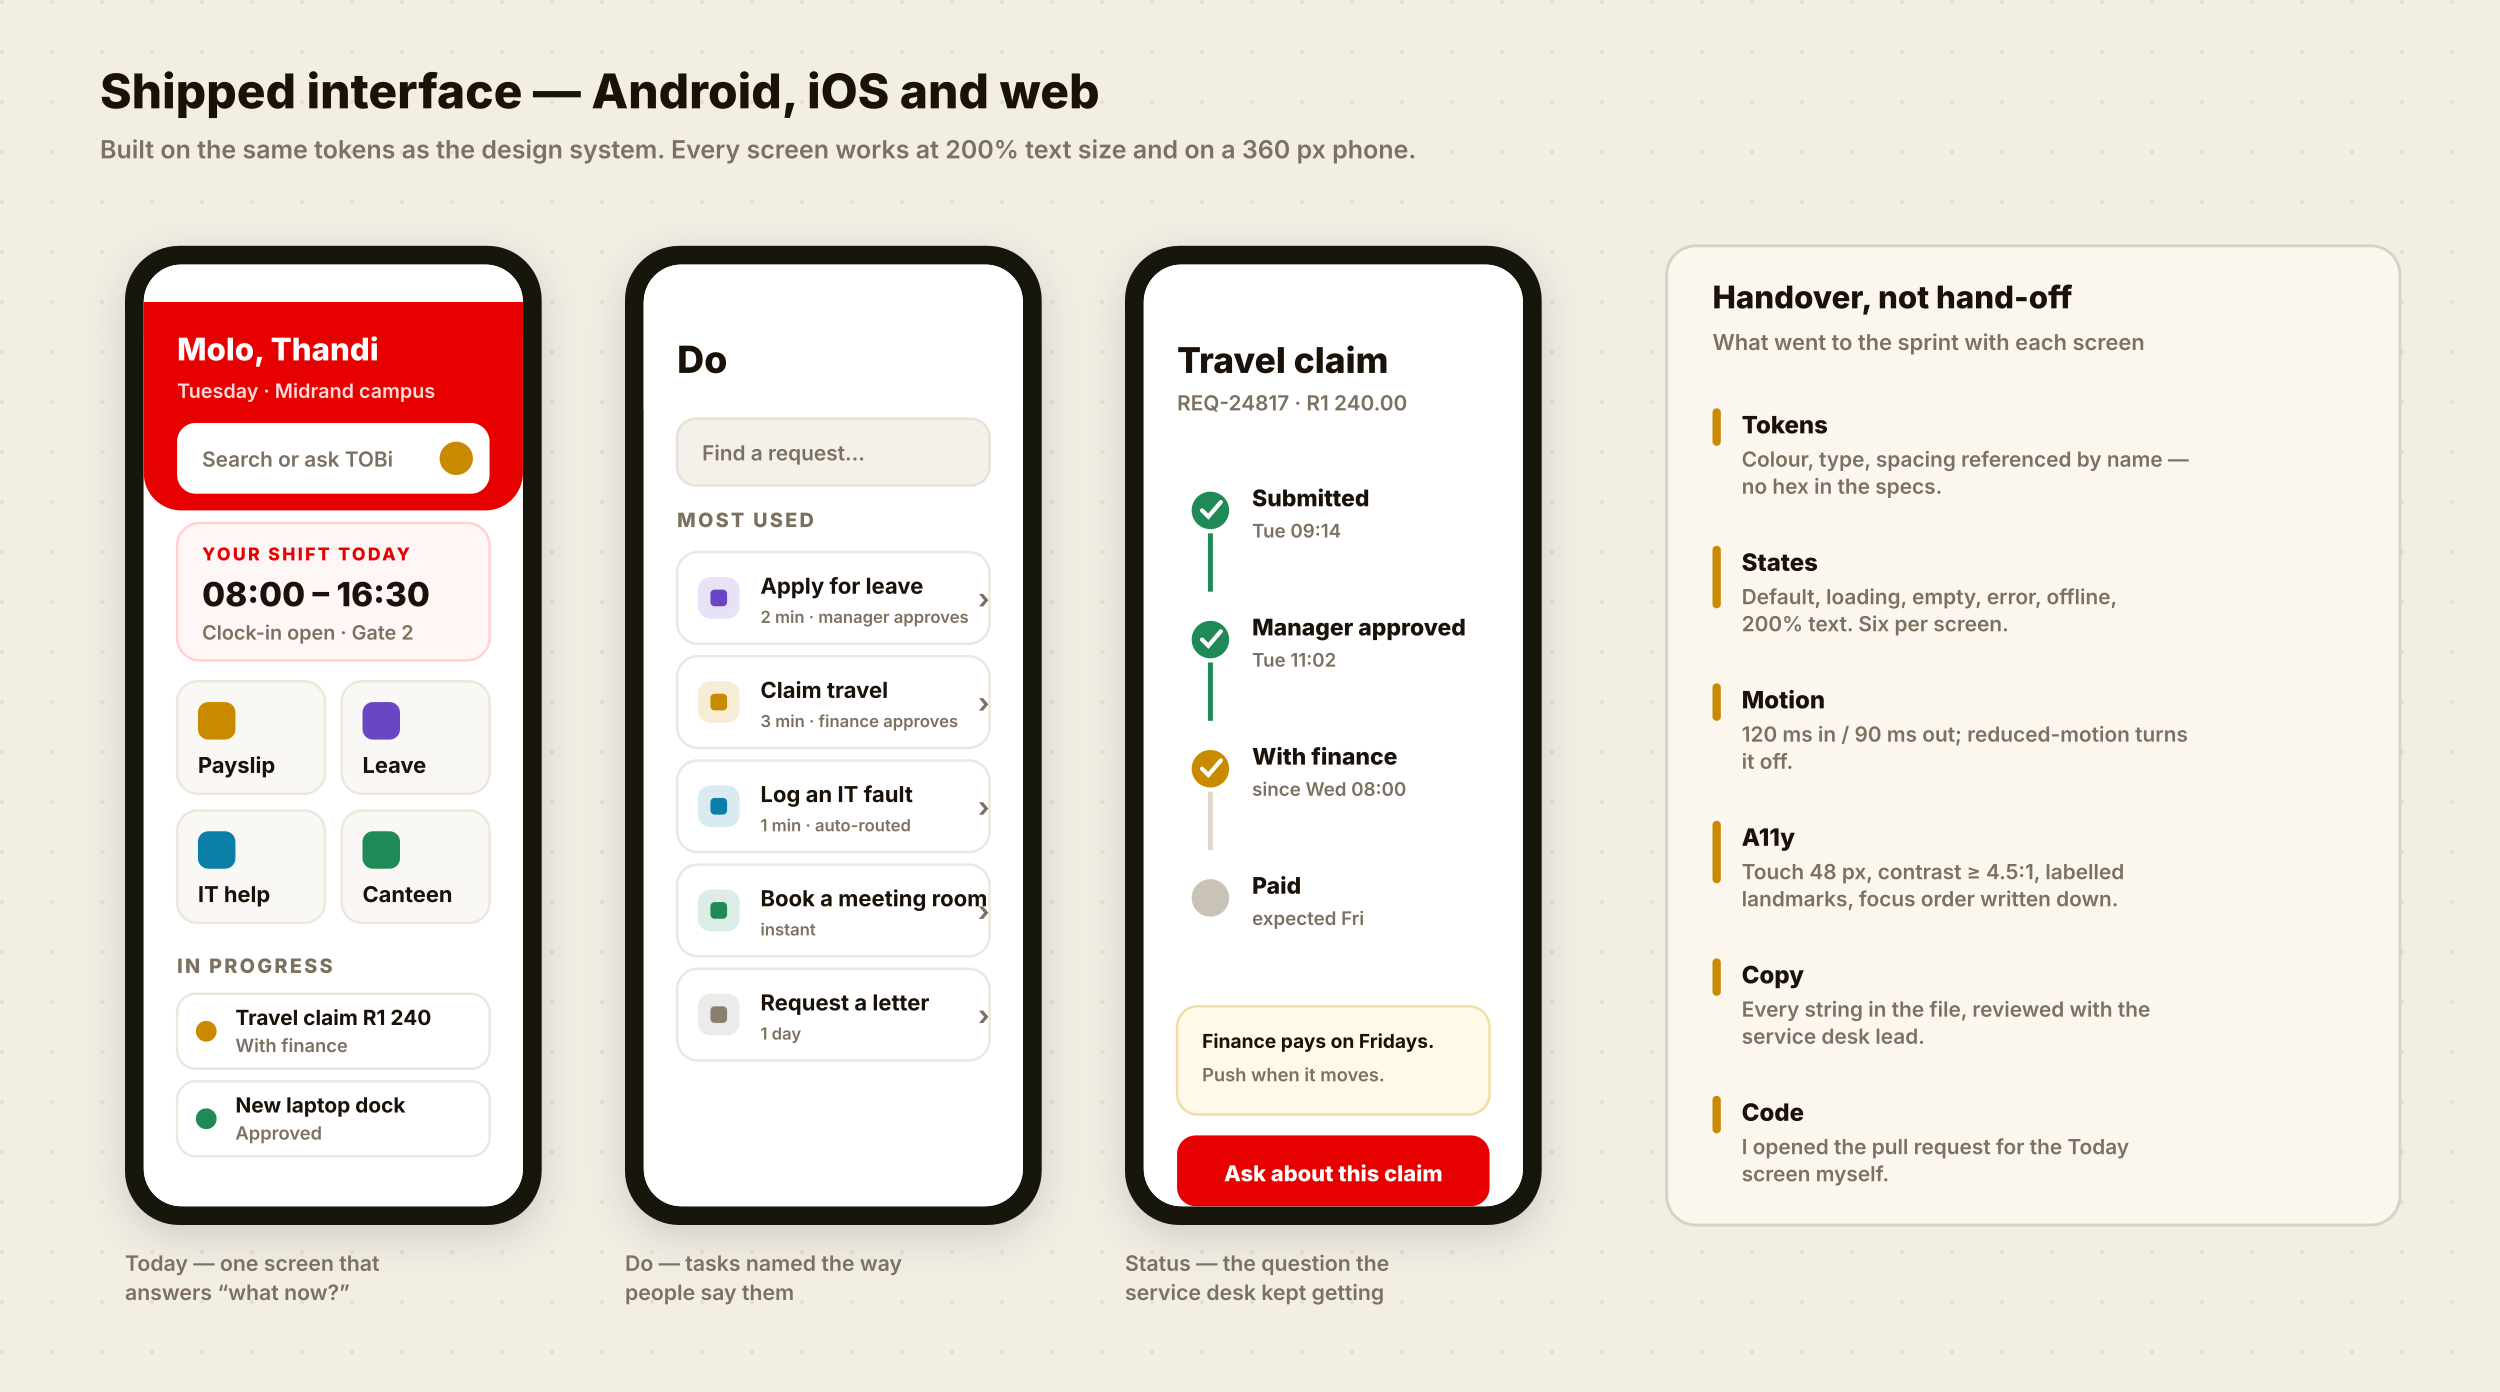
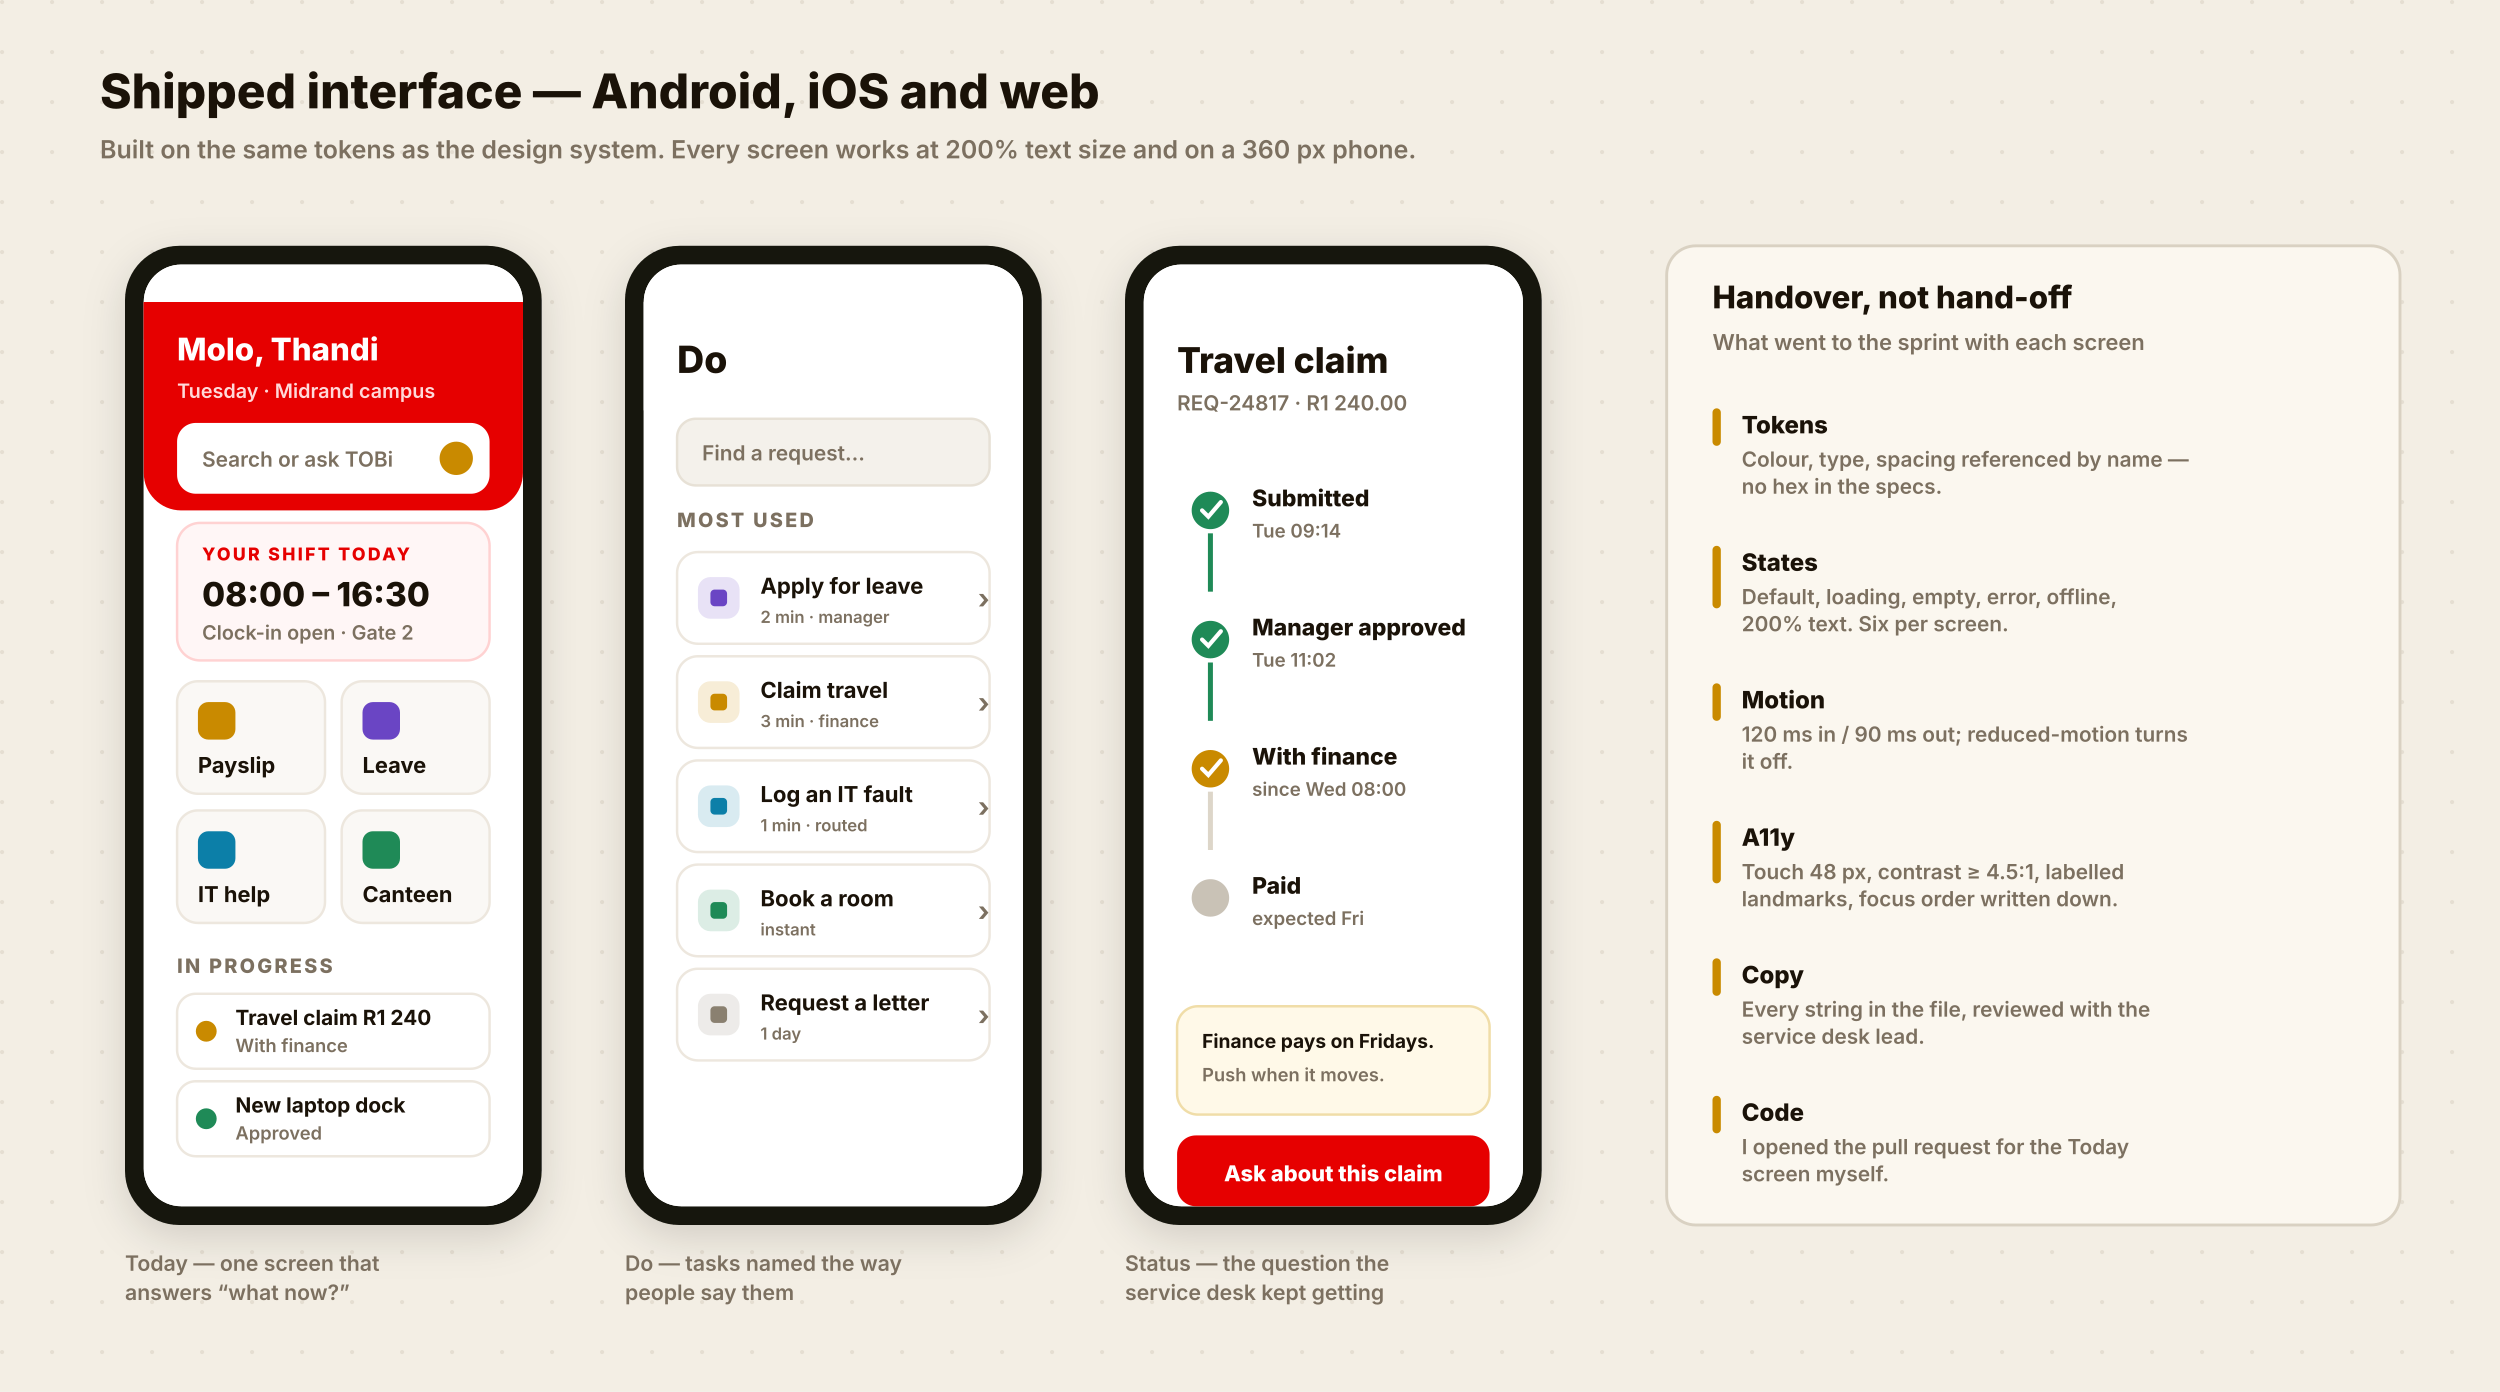
<svg xmlns="http://www.w3.org/2000/svg" viewBox="0 0 1200 668" width="1200" height="668" role="img" font-family="Inter, 'Helvetica Neue', Arial, sans-serif">
  <defs>
    <pattern id="dots" width="24" height="24" patternUnits="userSpaceOnUse">
      <circle cx="1" cy="1" r="1" fill="#D9D1C2" opacity=".55" />
    </pattern>
    <filter id="sh" x="-20%" y="-20%" width="140%" height="140%">
      <feDropShadow dx="0" dy="2" stdDeviation="3" flood-color="#1A1208" flood-opacity=".10" />
    </filter>
    <filter id="sh2" x="-20%" y="-20%" width="140%" height="140%">
      <feDropShadow dx="0" dy="6" stdDeviation="10" flood-color="#1A1208" flood-opacity=".14" />
    </filter>
  </defs>
  <rect width="1200" height="668" fill="#F3EEE4" />
  <rect width="1200" height="668" fill="url(#dots)" />
  <text x="48" y="52" font-size="23" fill="#1A1208" font-weight="800" text-anchor="start" font-family="Inter, 'Helvetica Neue', Arial, sans-serif" letter-spacing="0" opacity="1">Shipped interface — Android, iOS and web</text>
  <text x="48" y="76" font-size="12" fill="#7C7060" font-weight="600" text-anchor="start" font-family="Inter, 'Helvetica Neue', Arial, sans-serif" letter-spacing="0" opacity="1">Built on the same tokens as the design system. Every screen works at 200% text size and on a 360 px phone.</text>
  <g filter="url(#sh2)">
    <rect x="60" y="118" width="200" height="470" rx="26" fill="#17140F" />
  </g>
  <rect x="69" y="127" width="182" height="452" rx="18" fill="#FFFFFF" />
  <rect x="138.0" y="133" width="44" height="5" rx="2.5" fill="#E7E2D8" />
  <rect x="69" y="127" width="182" height="452" rx="18" fill="#FFFFFF" />
  <path d="M69 145 h182 v82 a18 18 0 0 1 -18 18 h-146 a18 18 0 0 1 -18 -18 Z" fill="#E60000" />
  <rect x="69" y="145" width="182" height="18" fill="#E60000" />
  <text x="85" y="173" font-size="15" fill="#FFF" font-weight="800" text-anchor="start" font-family="Inter, 'Helvetica Neue', Arial, sans-serif" letter-spacing="0" opacity="1">Molo, Thandi</text>
  <text x="85" y="191" font-size="9.5" fill="#FFD9D9" font-weight="600" text-anchor="start" font-family="Inter, 'Helvetica Neue', Arial, sans-serif" letter-spacing="0" opacity="1">Tuesday · Midrand campus</text>
  <rect x="85" y="203" width="150" height="34" rx="9" fill="#FFFFFF" stroke="none" stroke-width="0" />
  <text x="97" y="224" font-size="10" fill="#7C7060" font-weight="600" text-anchor="start" font-family="Inter, 'Helvetica Neue', Arial, sans-serif" letter-spacing="0" opacity="1">Search or ask TOBi</text>
  <circle cx="219" cy="220" r="8" fill="#C98A00" />
  <rect x="85" y="251" width="150" height="66" rx="11" fill="#FFF6F6" stroke="#FFD2D2" stroke-width="1.2" />
  <text x="97" y="269" font-size="8.5" fill="#E60000" font-weight="800" text-anchor="start" font-family="Inter, 'Helvetica Neue', Arial, sans-serif" letter-spacing="1.1" opacity="1">YOUR SHIFT TODAY</text>
  <text x="97" y="291" font-size="16" fill="#1A1208" font-weight="800" text-anchor="start" font-family="Inter, 'Helvetica Neue', Arial, sans-serif" letter-spacing="0" opacity="1">08:00 – 16:30</text>
  <text x="97" y="307" font-size="9.5" fill="#7C7060" font-weight="600" text-anchor="start" font-family="Inter, 'Helvetica Neue', Arial, sans-serif" letter-spacing="0" opacity="1">Clock-in open · Gate 2</text>
  <rect x="85.0" y="327" width="71.0" height="54" rx="10" fill="#FAF8F5" stroke="#EDE7DE" stroke-width="1.2" />
  <rect x="95.0" y="337" width="18" height="18" rx="5" fill="#C98A00" />
  <text x="95.0" y="371" font-size="10.5" fill="#1A1208" font-weight="700" text-anchor="start" font-family="Inter, 'Helvetica Neue', Arial, sans-serif" letter-spacing="0" opacity="1">Payslip</text>
  <rect x="164.0" y="327" width="71.0" height="54" rx="10" fill="#FAF8F5" stroke="#EDE7DE" stroke-width="1.2" />
  <rect x="174.0" y="337" width="18" height="18" rx="5" fill="#6A45C4" />
  <text x="174.0" y="371" font-size="10.5" fill="#1A1208" font-weight="700" text-anchor="start" font-family="Inter, 'Helvetica Neue', Arial, sans-serif" letter-spacing="0" opacity="1">Leave</text>
  <rect x="85.0" y="389" width="71.0" height="54" rx="10" fill="#FAF8F5" stroke="#EDE7DE" stroke-width="1.2" />
  <rect x="95.0" y="399" width="18" height="18" rx="5" fill="#0C7FA8" />
  <text x="95.0" y="433" font-size="10.5" fill="#1A1208" font-weight="700" text-anchor="start" font-family="Inter, 'Helvetica Neue', Arial, sans-serif" letter-spacing="0" opacity="1">IT help</text>
  <rect x="164.0" y="389" width="71.0" height="54" rx="10" fill="#FAF8F5" stroke="#EDE7DE" stroke-width="1.2" />
  <rect x="174.0" y="399" width="18" height="18" rx="5" fill="#1F8A57" />
  <text x="174.0" y="433" font-size="10.5" fill="#1A1208" font-weight="700" text-anchor="start" font-family="Inter, 'Helvetica Neue', Arial, sans-serif" letter-spacing="0" opacity="1">Canteen</text>
  <text x="85" y="467" font-size="9.5" fill="#7C7060" font-weight="800" text-anchor="start" font-family="Inter, 'Helvetica Neue', Arial, sans-serif" letter-spacing="1.1" opacity="1">IN PROGRESS</text>
  <rect x="85" y="477" width="150" height="36" rx="9" fill="#FFFFFF" stroke="#EDE7DE" stroke-width="1.2" />
  <circle cx="99" cy="495" r="5" fill="#C98A00" />
  <text x="113" y="492" font-size="10" fill="#1A1208" font-weight="700" text-anchor="start" font-family="Inter, 'Helvetica Neue', Arial, sans-serif" letter-spacing="0" opacity="1">Travel claim R1 240</text>
  <text x="113" y="505" font-size="8.8" fill="#7C7060" font-weight="600" text-anchor="start" font-family="Inter, 'Helvetica Neue', Arial, sans-serif" letter-spacing="0" opacity="1">With finance</text>
  <rect x="85" y="519" width="150" height="36" rx="9" fill="#FFFFFF" stroke="#EDE7DE" stroke-width="1.2" />
  <circle cx="99" cy="537" r="5" fill="#1F8A57" />
  <text x="113" y="534" font-size="10" fill="#1A1208" font-weight="700" text-anchor="start" font-family="Inter, 'Helvetica Neue', Arial, sans-serif" letter-spacing="0" opacity="1">New laptop dock</text>
  <text x="113" y="547" font-size="8.8" fill="#7C7060" font-weight="600" text-anchor="start" font-family="Inter, 'Helvetica Neue', Arial, sans-serif" letter-spacing="0" opacity="1">Approved</text>
  <text x="60" y="610" font-size="10.2" fill="#7C7060" font-weight="600" text-anchor="start" font-family="Inter, 'Helvetica Neue', Arial, sans-serif" letter-spacing="0" opacity="1">Today — one screen that</text>
  <text x="60" y="624" font-size="10.2" fill="#7C7060" font-weight="600" text-anchor="start" font-family="Inter, 'Helvetica Neue', Arial, sans-serif" letter-spacing="0" opacity="1">answers “what now?”</text>
  <g filter="url(#sh2)">
    <rect x="300" y="118" width="200" height="470" rx="26" fill="#17140F" />
  </g>
  <rect x="309" y="127" width="182" height="452" rx="18" fill="#FFFFFF" />
  <rect x="378.0" y="133" width="44" height="5" rx="2.5" fill="#E7E2D8" />
  <rect x="309" y="127" width="182" height="452" rx="18" fill="#FFFFFF" />
  <rect x="309" y="145" width="182" height="52" fill="#FFFFFF" />
  <text x="325" y="179" font-size="18" fill="#1A1208" font-weight="800" text-anchor="start" font-family="Inter, 'Helvetica Neue', Arial, sans-serif" letter-spacing="0" opacity="1">Do</text>
  <rect x="325" y="201" width="150" height="32" rx="9" fill="#F4F1EB" stroke="#E7E1D6" stroke-width="1.2" />
  <text x="337" y="221" font-size="10" fill="#7C7060" font-weight="600" text-anchor="start" font-family="Inter, 'Helvetica Neue', Arial, sans-serif" letter-spacing="0" opacity="1">Find a request…</text>
  <text x="325" y="253" font-size="9.5" fill="#7C7060" font-weight="800" text-anchor="start" font-family="Inter, 'Helvetica Neue', Arial, sans-serif" letter-spacing="1.1" opacity="1">MOST USED</text>
  <rect x="325" y="265" width="150" height="44" rx="10" fill="#FFFFFF" stroke="#EDE7DE" stroke-width="1.2" />
  <rect x="335" y="277" width="20" height="20" rx="6" fill="#6A45C4" opacity=".16" />
  <rect x="341" y="283" width="8" height="8" rx="2" fill="#6A45C4" />
  <text x="365" y="285" font-size="10.6" fill="#1A1208" font-weight="700" text-anchor="start" font-family="Inter, 'Helvetica Neue', Arial, sans-serif" letter-spacing="0" opacity="1">Apply for leave</text>
-   <text x="365" y="299" font-size="8.0" fill="#7C7060" font-weight="600" text-anchor="start" font-family="Inter, 'Helvetica Neue', Arial, sans-serif" letter-spacing="0" opacity="1">2 min · manager approves</text>
+   <text x="365" y="299" font-size="8.0" fill="#7C7060" font-weight="600" text-anchor="start" font-family="Inter, 'Helvetica Neue', Arial, sans-serif" letter-spacing="0" opacity="1">2 min · manager</text>
  <text x="475" y="292" font-size="13" fill="#7C7060" font-weight="700" text-anchor="end" font-family="Inter, 'Helvetica Neue', Arial, sans-serif" letter-spacing="0" opacity="1">›</text>
  <rect x="325" y="315" width="150" height="44" rx="10" fill="#FFFFFF" stroke="#EDE7DE" stroke-width="1.2" />
  <rect x="335" y="327" width="20" height="20" rx="6" fill="#C98A00" opacity=".16" />
  <rect x="341" y="333" width="8" height="8" rx="2" fill="#C98A00" />
  <text x="365" y="335" font-size="10.6" fill="#1A1208" font-weight="700" text-anchor="start" font-family="Inter, 'Helvetica Neue', Arial, sans-serif" letter-spacing="0" opacity="1">Claim travel</text>
-   <text x="365" y="349" font-size="8.0" fill="#7C7060" font-weight="600" text-anchor="start" font-family="Inter, 'Helvetica Neue', Arial, sans-serif" letter-spacing="0" opacity="1">3 min · finance approves</text>
+   <text x="365" y="349" font-size="8.0" fill="#7C7060" font-weight="600" text-anchor="start" font-family="Inter, 'Helvetica Neue', Arial, sans-serif" letter-spacing="0" opacity="1">3 min · finance</text>
  <text x="475" y="342" font-size="13" fill="#7C7060" font-weight="700" text-anchor="end" font-family="Inter, 'Helvetica Neue', Arial, sans-serif" letter-spacing="0" opacity="1">›</text>
  <rect x="325" y="365" width="150" height="44" rx="10" fill="#FFFFFF" stroke="#EDE7DE" stroke-width="1.2" />
  <rect x="335" y="377" width="20" height="20" rx="6" fill="#0C7FA8" opacity=".16" />
  <rect x="341" y="383" width="8" height="8" rx="2" fill="#0C7FA8" />
  <text x="365" y="385" font-size="10.6" fill="#1A1208" font-weight="700" text-anchor="start" font-family="Inter, 'Helvetica Neue', Arial, sans-serif" letter-spacing="0" opacity="1">Log an IT fault</text>
-   <text x="365" y="399" font-size="8.0" fill="#7C7060" font-weight="600" text-anchor="start" font-family="Inter, 'Helvetica Neue', Arial, sans-serif" letter-spacing="0" opacity="1">1 min · auto-routed</text>
+   <text x="365" y="399" font-size="8.0" fill="#7C7060" font-weight="600" text-anchor="start" font-family="Inter, 'Helvetica Neue', Arial, sans-serif" letter-spacing="0" opacity="1">1 min · routed</text>
  <text x="475" y="392" font-size="13" fill="#7C7060" font-weight="700" text-anchor="end" font-family="Inter, 'Helvetica Neue', Arial, sans-serif" letter-spacing="0" opacity="1">›</text>
  <rect x="325" y="415" width="150" height="44" rx="10" fill="#FFFFFF" stroke="#EDE7DE" stroke-width="1.2" />
  <rect x="335" y="427" width="20" height="20" rx="6" fill="#1F8A57" opacity=".16" />
  <rect x="341" y="433" width="8" height="8" rx="2" fill="#1F8A57" />
-   <text x="365" y="435" font-size="10.6" fill="#1A1208" font-weight="700" text-anchor="start" font-family="Inter, 'Helvetica Neue', Arial, sans-serif" letter-spacing="0" opacity="1">Book a meeting room</text>
+   <text x="365" y="435" font-size="10.6" fill="#1A1208" font-weight="700" text-anchor="start" font-family="Inter, 'Helvetica Neue', Arial, sans-serif" letter-spacing="0" opacity="1">Book a room</text>
  <text x="365" y="449" font-size="8.0" fill="#7C7060" font-weight="600" text-anchor="start" font-family="Inter, 'Helvetica Neue', Arial, sans-serif" letter-spacing="0" opacity="1">instant</text>
  <text x="475" y="442" font-size="13" fill="#7C7060" font-weight="700" text-anchor="end" font-family="Inter, 'Helvetica Neue', Arial, sans-serif" letter-spacing="0" opacity="1">›</text>
  <rect x="325" y="465" width="150" height="44" rx="10" fill="#FFFFFF" stroke="#EDE7DE" stroke-width="1.2" />
  <rect x="335" y="477" width="20" height="20" rx="6" fill="#8A8070" opacity=".16" />
  <rect x="341" y="483" width="8" height="8" rx="2" fill="#8A8070" />
  <text x="365" y="485" font-size="10.6" fill="#1A1208" font-weight="700" text-anchor="start" font-family="Inter, 'Helvetica Neue', Arial, sans-serif" letter-spacing="0" opacity="1">Request a letter</text>
  <text x="365" y="499" font-size="8.0" fill="#7C7060" font-weight="600" text-anchor="start" font-family="Inter, 'Helvetica Neue', Arial, sans-serif" letter-spacing="0" opacity="1">1 day</text>
  <text x="475" y="492" font-size="13" fill="#7C7060" font-weight="700" text-anchor="end" font-family="Inter, 'Helvetica Neue', Arial, sans-serif" letter-spacing="0" opacity="1">›</text>
  <text x="300" y="610" font-size="10.2" fill="#7C7060" font-weight="600" text-anchor="start" font-family="Inter, 'Helvetica Neue', Arial, sans-serif" letter-spacing="0" opacity="1">Do — tasks named the way</text>
  <text x="300" y="624" font-size="10.2" fill="#7C7060" font-weight="600" text-anchor="start" font-family="Inter, 'Helvetica Neue', Arial, sans-serif" letter-spacing="0" opacity="1">people say them</text>
  <g filter="url(#sh2)">
    <rect x="540" y="118" width="200" height="470" rx="26" fill="#17140F" />
  </g>
  <rect x="549" y="127" width="182" height="452" rx="18" fill="#FFFFFF" />
  <rect x="618.0" y="133" width="44" height="5" rx="2.5" fill="#E7E2D8" />
  <rect x="549" y="127" width="182" height="452" rx="18" fill="#FFFFFF" />
  <text x="565" y="179" font-size="17" fill="#1A1208" font-weight="800" text-anchor="start" font-family="Inter, 'Helvetica Neue', Arial, sans-serif" letter-spacing="0" opacity="1">Travel claim</text>
  <text x="565" y="197" font-size="10" fill="#7C7060" font-weight="600" text-anchor="start" font-family="Inter, 'Helvetica Neue', Arial, sans-serif" letter-spacing="0" opacity="1">REQ-24817 · R1 240.00</text>
  <circle cx="581" cy="245" r="9" fill="#1F8A57" />
  <path d="M577 245 l3 3 l6 -7" stroke="#FFF" stroke-width="2" fill="none" stroke-linecap="round" />
  <line x1="581" y1="256" x2="581" y2="284" stroke="#1F8A57" stroke-width="2.4" />
  <text x="601" y="243" font-size="11" fill="#1A1208" font-weight="800" text-anchor="start" font-family="Inter, 'Helvetica Neue', Arial, sans-serif" letter-spacing="0" opacity="1">Submitted</text>
  <text x="601" y="258" font-size="9" fill="#7C7060" font-weight="600" text-anchor="start" font-family="Inter, 'Helvetica Neue', Arial, sans-serif" letter-spacing="0" opacity="1">Tue 09:14</text>
  <circle cx="581" cy="307" r="9" fill="#1F8A57" />
  <path d="M577 307 l3 3 l6 -7" stroke="#FFF" stroke-width="2" fill="none" stroke-linecap="round" />
  <line x1="581" y1="318" x2="581" y2="346" stroke="#1F8A57" stroke-width="2.4" />
  <text x="601" y="305" font-size="11" fill="#1A1208" font-weight="800" text-anchor="start" font-family="Inter, 'Helvetica Neue', Arial, sans-serif" letter-spacing="0" opacity="1">Manager approved</text>
  <text x="601" y="320" font-size="9" fill="#7C7060" font-weight="600" text-anchor="start" font-family="Inter, 'Helvetica Neue', Arial, sans-serif" letter-spacing="0" opacity="1">Tue 11:02</text>
  <circle cx="581" cy="369" r="9" fill="#C98A00" />
  <path d="M577 369 l3 3 l6 -7" stroke="#FFF" stroke-width="2" fill="none" stroke-linecap="round" />
  <line x1="581" y1="380" x2="581" y2="408" stroke="#DDD6C9" stroke-width="2.4" />
  <text x="601" y="367" font-size="11" fill="#1A1208" font-weight="800" text-anchor="start" font-family="Inter, 'Helvetica Neue', Arial, sans-serif" letter-spacing="0" opacity="1">With finance</text>
  <text x="601" y="382" font-size="9" fill="#7C7060" font-weight="600" text-anchor="start" font-family="Inter, 'Helvetica Neue', Arial, sans-serif" letter-spacing="0" opacity="1">since Wed 08:00</text>
  <circle cx="581" cy="431" r="9" fill="#C9C2B6" />
  <text x="601" y="429" font-size="11" fill="#1A1208" font-weight="800" text-anchor="start" font-family="Inter, 'Helvetica Neue', Arial, sans-serif" letter-spacing="0" opacity="1">Paid</text>
  <text x="601" y="444" font-size="9" fill="#7C7060" font-weight="600" text-anchor="start" font-family="Inter, 'Helvetica Neue', Arial, sans-serif" letter-spacing="0" opacity="1">expected Fri</text>
  <rect x="565" y="483" width="150" height="52" rx="10" fill="#FFF9E8" stroke="#F0DDA8" stroke-width="1.2" />
  <text x="577" y="503" font-size="9.2" fill="#1A1208" font-weight="700" text-anchor="start" font-family="Inter, 'Helvetica Neue', Arial, sans-serif" letter-spacing="0" opacity="1">Finance pays on Fridays.</text>
  <text x="577" y="519" font-size="8.8" fill="#7C7060" font-weight="600" text-anchor="start" font-family="Inter, 'Helvetica Neue', Arial, sans-serif" letter-spacing="0" opacity="1">Push when it moves.</text>
  <rect x="565" y="545" width="150" height="34" rx="9" fill="#E60000" stroke="none" stroke-width="0" />
  <text x="640.0" y="567" font-size="10.5" fill="#FFF" font-weight="800" text-anchor="middle" font-family="Inter, 'Helvetica Neue', Arial, sans-serif" letter-spacing="0" opacity="1">Ask about this claim</text>
  <text x="540" y="610" font-size="10.2" fill="#7C7060" font-weight="600" text-anchor="start" font-family="Inter, 'Helvetica Neue', Arial, sans-serif" letter-spacing="0" opacity="1">Status — the question the</text>
  <text x="540" y="624" font-size="10.2" fill="#7C7060" font-weight="600" text-anchor="start" font-family="Inter, 'Helvetica Neue', Arial, sans-serif" letter-spacing="0" opacity="1">service desk kept getting</text>
  <rect x="800" y="118" width="352" height="470" rx="14" fill="#FBF7EF" stroke="#D9D1C2" stroke-width="1.4" />
  <text x="822" y="148" font-size="15" fill="#1A1208" font-weight="800" text-anchor="start" font-family="Inter, 'Helvetica Neue', Arial, sans-serif" letter-spacing="0" opacity="1">Handover, not hand-off</text>
  <text x="822" y="168" font-size="10.5" fill="#7C7060" font-weight="600" text-anchor="start" font-family="Inter, 'Helvetica Neue', Arial, sans-serif" letter-spacing="0" opacity="1">What went to the sprint with each screen</text>
  <rect x="822" y="196" width="4" height="18" rx="2" fill="#C98A00" />
  <text x="836" y="208" font-size="11.5" fill="#1A1208" font-weight="800" text-anchor="start" font-family="Inter, 'Helvetica Neue', Arial, sans-serif" letter-spacing="0" opacity="1">Tokens</text>
  <text x="836" y="224" font-size="10" fill="#7C7060" font-weight="600" text-anchor="start" font-family="Inter, 'Helvetica Neue', Arial, sans-serif" letter-spacing="0" opacity="1">Colour, type, spacing referenced by name —</text>
  <text x="836" y="237" font-size="10" fill="#7C7060" font-weight="600" text-anchor="start" font-family="Inter, 'Helvetica Neue', Arial, sans-serif" letter-spacing="0" opacity="1">no hex in the specs.</text>
  <rect x="822" y="262" width="4" height="30" rx="2" fill="#C98A00" />
  <text x="836" y="274" font-size="11.5" fill="#1A1208" font-weight="800" text-anchor="start" font-family="Inter, 'Helvetica Neue', Arial, sans-serif" letter-spacing="0" opacity="1">States</text>
  <text x="836" y="290" font-size="10" fill="#7C7060" font-weight="600" text-anchor="start" font-family="Inter, 'Helvetica Neue', Arial, sans-serif" letter-spacing="0" opacity="1">Default, loading, empty, error, offline,</text>
  <text x="836" y="303" font-size="10" fill="#7C7060" font-weight="600" text-anchor="start" font-family="Inter, 'Helvetica Neue', Arial, sans-serif" letter-spacing="0" opacity="1">200% text. Six per screen.</text>
  <rect x="822" y="328" width="4" height="18" rx="2" fill="#C98A00" />
  <text x="836" y="340" font-size="11.5" fill="#1A1208" font-weight="800" text-anchor="start" font-family="Inter, 'Helvetica Neue', Arial, sans-serif" letter-spacing="0" opacity="1">Motion</text>
  <text x="836" y="356" font-size="10" fill="#7C7060" font-weight="600" text-anchor="start" font-family="Inter, 'Helvetica Neue', Arial, sans-serif" letter-spacing="0" opacity="1">120 ms in / 90 ms out; reduced-motion turns</text>
  <text x="836" y="369" font-size="10" fill="#7C7060" font-weight="600" text-anchor="start" font-family="Inter, 'Helvetica Neue', Arial, sans-serif" letter-spacing="0" opacity="1">it off.</text>
  <rect x="822" y="394" width="4" height="30" rx="2" fill="#C98A00" />
  <text x="836" y="406" font-size="11.5" fill="#1A1208" font-weight="800" text-anchor="start" font-family="Inter, 'Helvetica Neue', Arial, sans-serif" letter-spacing="0" opacity="1">A11y</text>
  <text x="836" y="422" font-size="10" fill="#7C7060" font-weight="600" text-anchor="start" font-family="Inter, 'Helvetica Neue', Arial, sans-serif" letter-spacing="0" opacity="1">Touch 48 px, contrast ≥ 4.5:1, labelled</text>
  <text x="836" y="435" font-size="10" fill="#7C7060" font-weight="600" text-anchor="start" font-family="Inter, 'Helvetica Neue', Arial, sans-serif" letter-spacing="0" opacity="1">landmarks, focus order written down.</text>
  <rect x="822" y="460" width="4" height="18" rx="2" fill="#C98A00" />
  <text x="836" y="472" font-size="11.5" fill="#1A1208" font-weight="800" text-anchor="start" font-family="Inter, 'Helvetica Neue', Arial, sans-serif" letter-spacing="0" opacity="1">Copy</text>
  <text x="836" y="488" font-size="10" fill="#7C7060" font-weight="600" text-anchor="start" font-family="Inter, 'Helvetica Neue', Arial, sans-serif" letter-spacing="0" opacity="1">Every string in the file, reviewed with the</text>
  <text x="836" y="501" font-size="10" fill="#7C7060" font-weight="600" text-anchor="start" font-family="Inter, 'Helvetica Neue', Arial, sans-serif" letter-spacing="0" opacity="1">service desk lead.</text>
  <rect x="822" y="526" width="4" height="18" rx="2" fill="#C98A00" />
  <text x="836" y="538" font-size="11.5" fill="#1A1208" font-weight="800" text-anchor="start" font-family="Inter, 'Helvetica Neue', Arial, sans-serif" letter-spacing="0" opacity="1">Code</text>
  <text x="836" y="554" font-size="10" fill="#7C7060" font-weight="600" text-anchor="start" font-family="Inter, 'Helvetica Neue', Arial, sans-serif" letter-spacing="0" opacity="1">I opened the pull request for the Today</text>
  <text x="836" y="567" font-size="10" fill="#7C7060" font-weight="600" text-anchor="start" font-family="Inter, 'Helvetica Neue', Arial, sans-serif" letter-spacing="0" opacity="1">screen myself.</text>
</svg>
